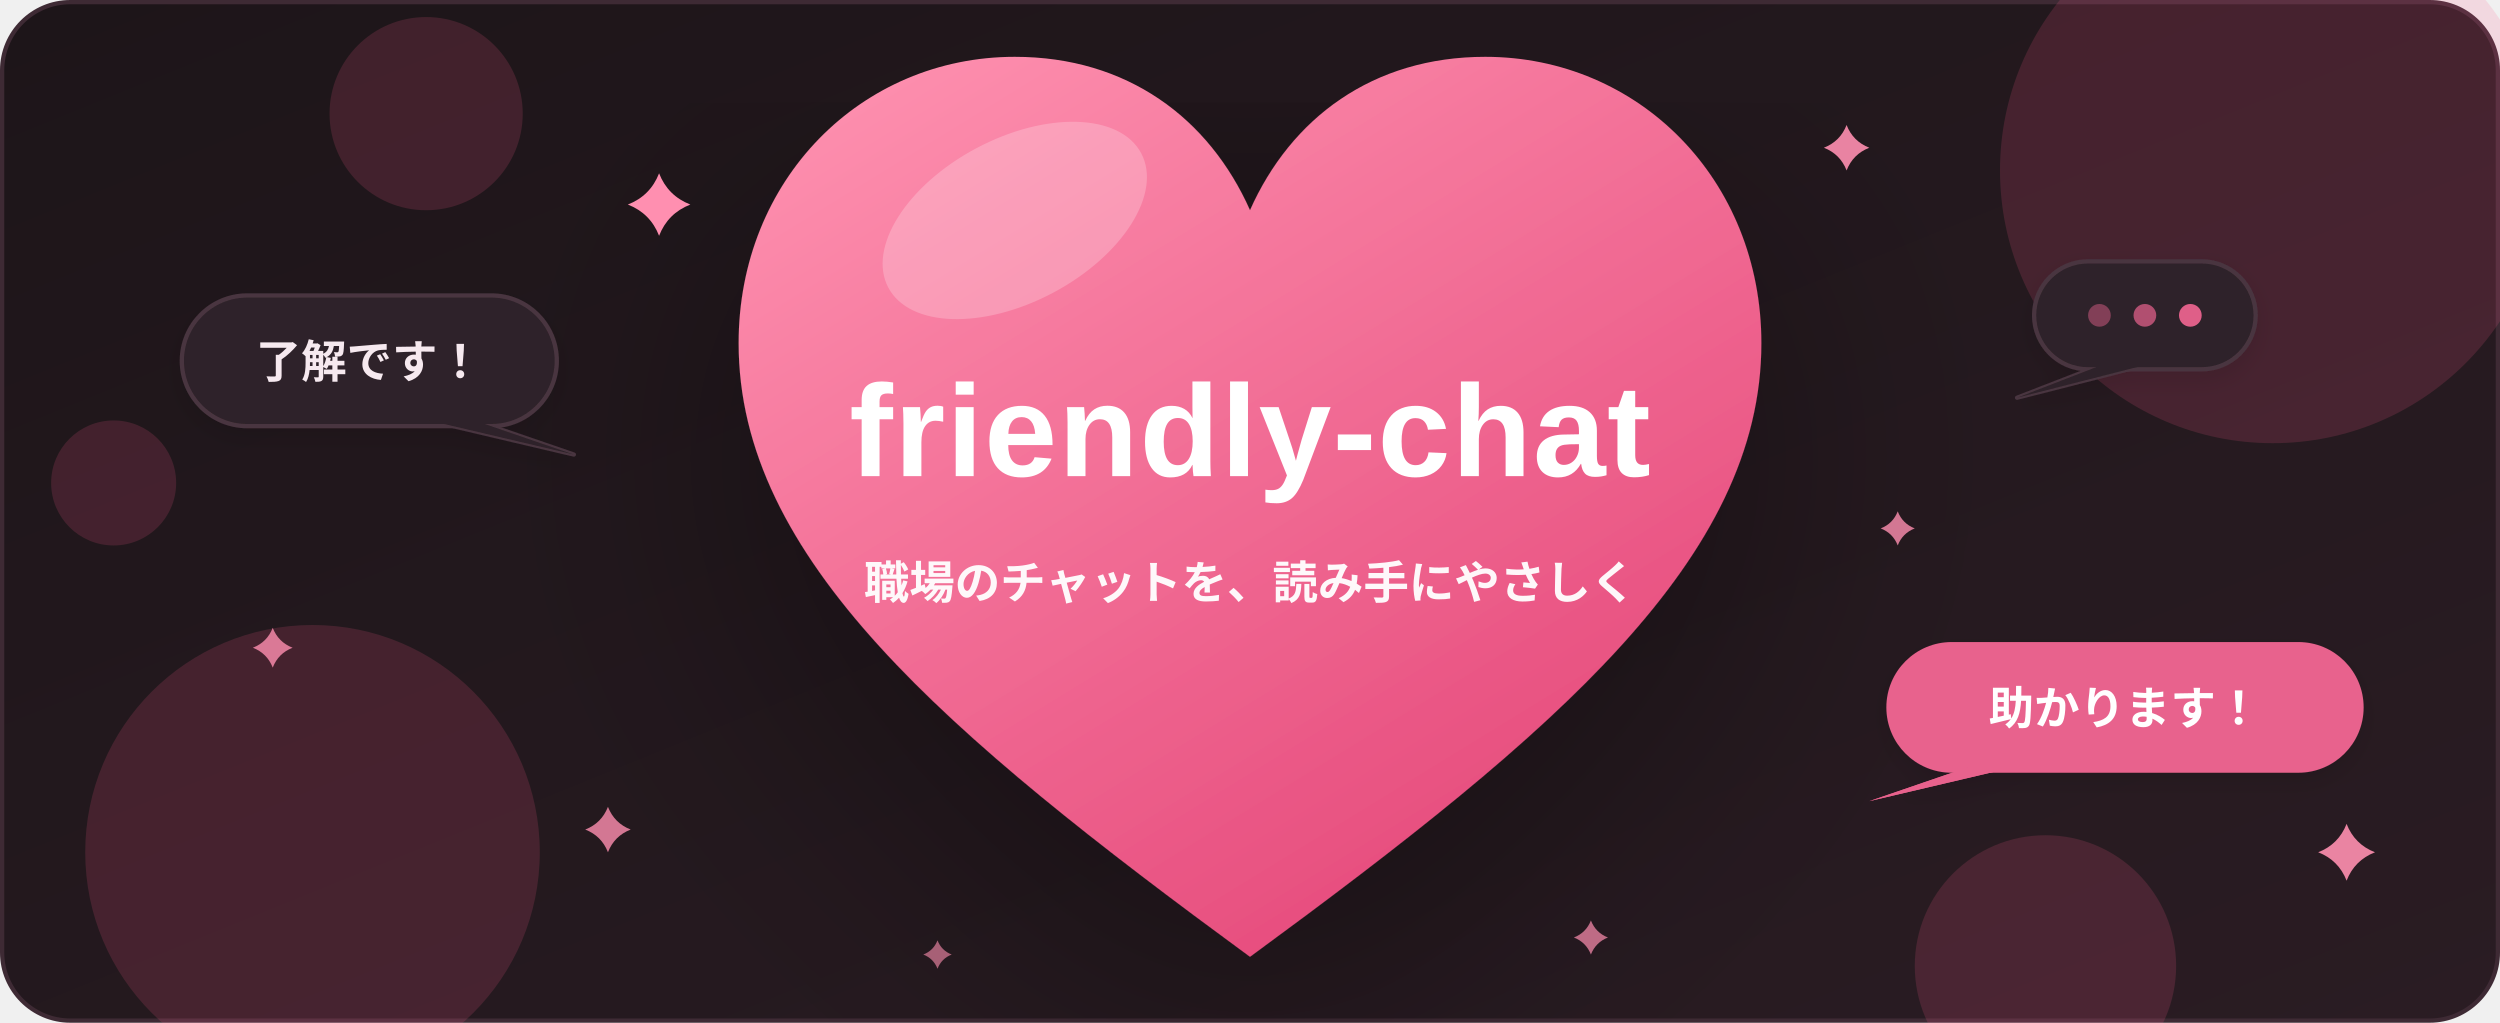
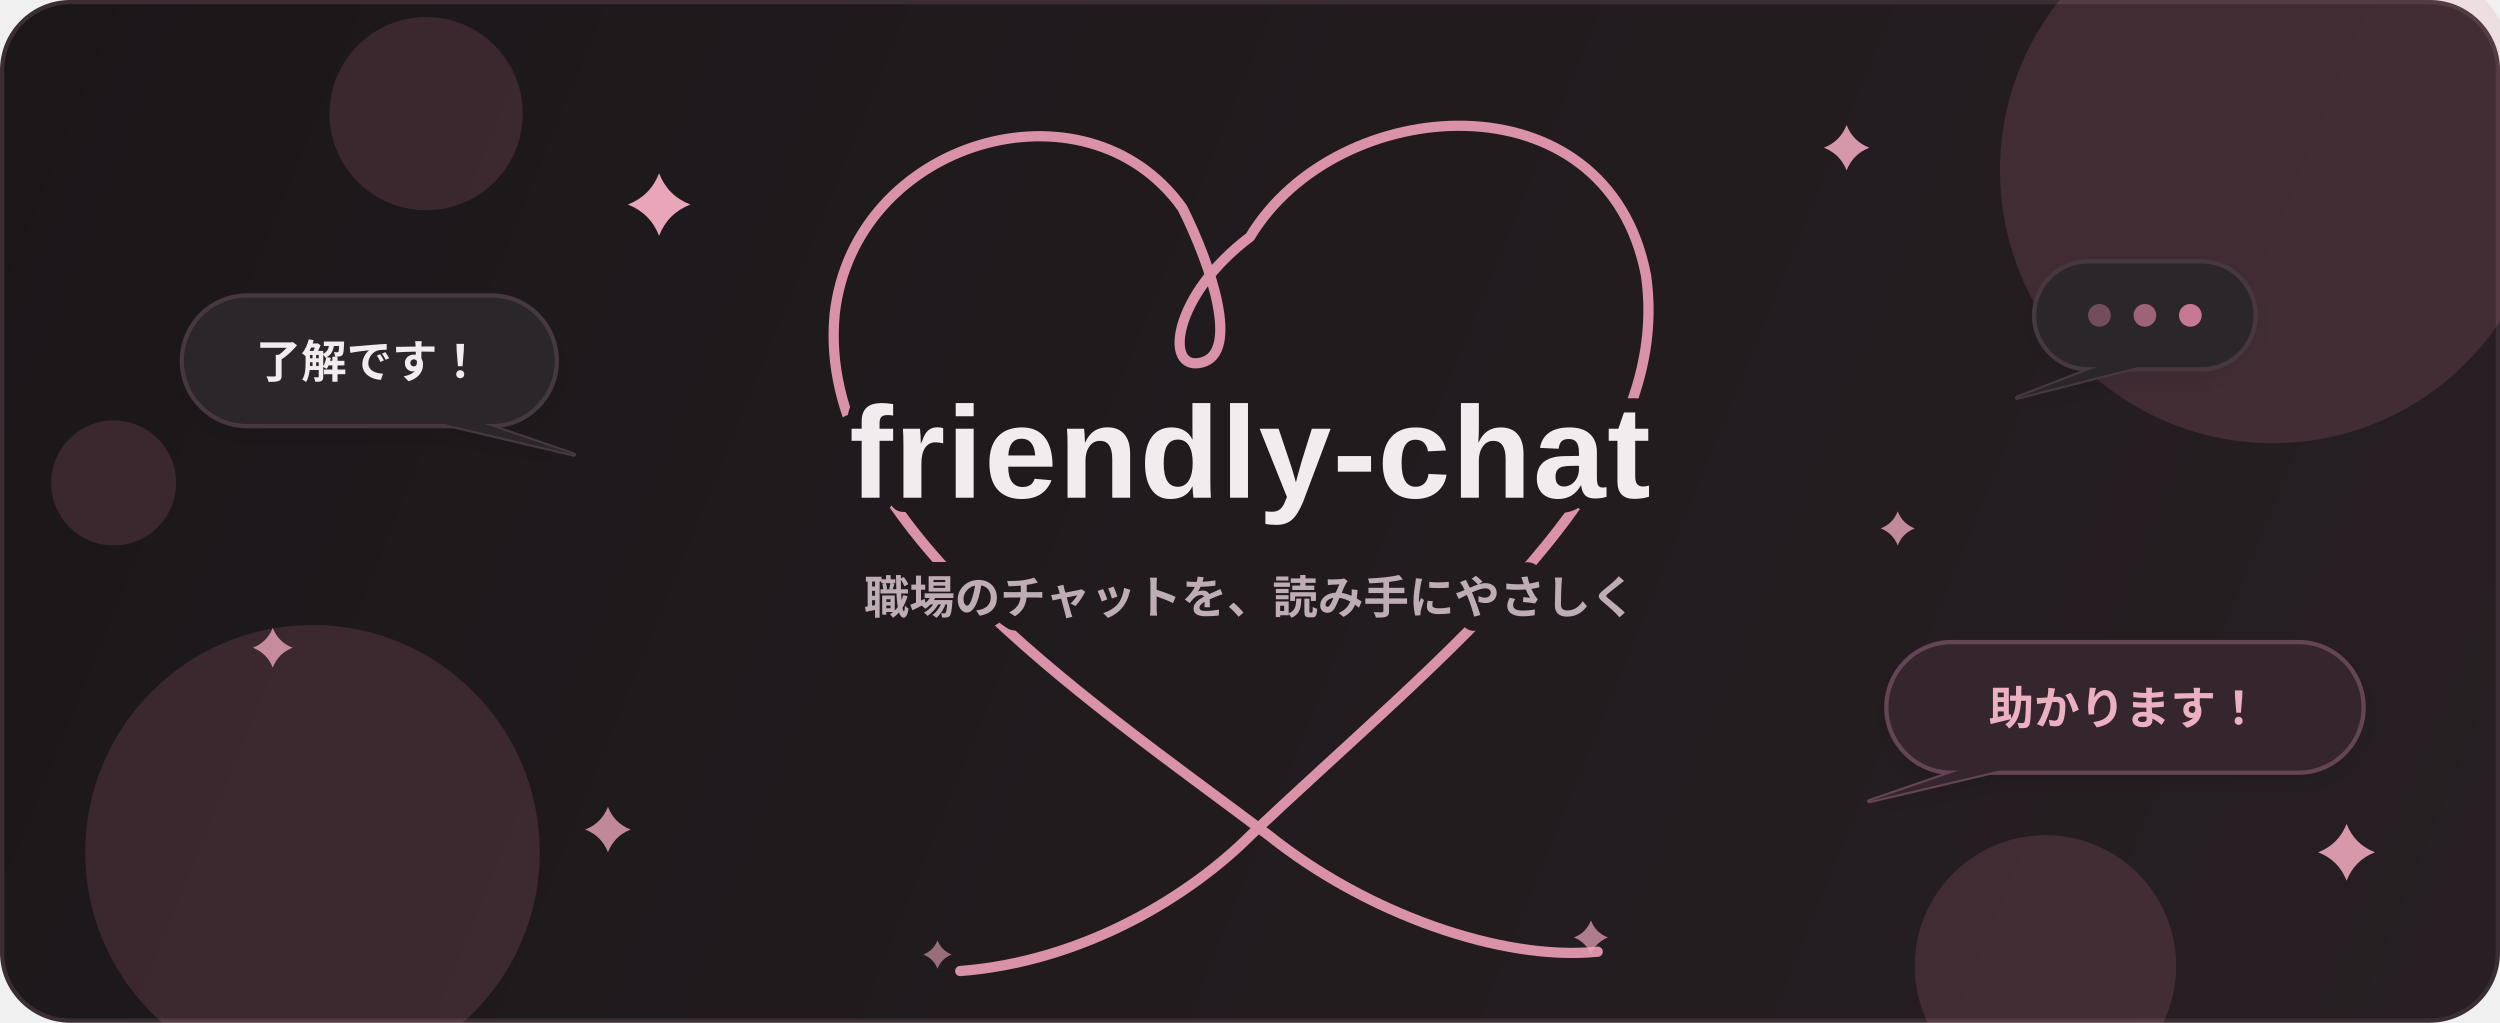
<svg xmlns="http://www.w3.org/2000/svg" width="880" height="360" viewBox="0 0 880 360" role="img" aria-labelledby="title">
  <defs>
-     <linearGradient id="bg" x1="0" y1="0" x2="1" y2="1">
-       <stop offset="0" stop-color="#1d1519" />
-       <stop offset="1" stop-color="#2a1c23" />
+     <linearGradient id="bg" gradientUnits="userSpaceOnUse" x1="0" y1="0" x2="880" y2="360">
+       <stop offset="0" stop-color="#1b1719" />
+       <stop offset="1" stop-color="#271f23" />
    </linearGradient>
-     <linearGradient id="heart" x1="0" y1="0" x2="0.7" y2="1">
-       <stop offset="0" stop-color="#ff94b2" />
-       <stop offset="1" stop-color="#e5487a" />
-     </linearGradient>
-     <filter id="glow" x="-30%" y="-30%" width="160%" height="160%">
-       <feDropShadow dx="0" dy="10" stdDeviation="14" flood-color="#000000" flood-opacity="0.35" />
-     </filter>
    <filter id="soft" x="-20%" y="-40%" width="140%" height="190%">
-       <feDropShadow dx="0" dy="3" stdDeviation="4" flood-color="#000000" flood-opacity="0.10" />
+       <feDropShadow dx="0" dy="3" stdDeviation="4" flood-color="#000000" flood-opacity="0.08" />
    </filter>
  </defs>
-   <rect x="0.75" y="0.75" width="878.5" height="358.5" rx="24" fill="url(#bg)" stroke="#3e2a34" stroke-width="1.5" />
-   <circle cx="110" cy="300" r="80" fill="#ff5c8a" opacity="0.16" />
-   <circle cx="800" cy="60" r="96" fill="#ff5c8a" opacity="0.16" />
-   <circle cx="720" cy="340" r="46" fill="#ff5c8a" opacity="0.16" />
-   <circle cx="150" cy="40" r="34" fill="#ff5c8a" opacity="0.16" />
-   <circle cx="40" cy="170" r="22" fill="#ff5c8a" opacity="0.16" />
-   <path d="M50,88 C20,66 0,49 0,28 C0,12 12,0 27,0 C38,0 46,6 50,15 C54,6 62,0 73,0 C88,0 100,12 100,28 C100,49 80,66 50,88 Z" transform="translate(260.0,20) scale(3.6)" fill="url(#heart)" filter="url(#glow)" />
-   <ellipse cx="357.2" cy="77.6" rx="50.4" ry="28.8" transform="rotate(-28 357.2 77.6)" fill="#ffffff" opacity="0.22" />
-   <text x="440.0" y="167.6" text-anchor="middle" font-family="'Segoe UI', 'Helvetica Neue', Arial, 'Noto Sans', sans-serif" font-size="46" font-weight="700" fill="#ffffff" letter-spacing="0.5">friendly-chat</text>
-   <text x="440.0" y="210.8" text-anchor="middle" font-family="'Hiragino Sans', 'Hiragino Kaku Gothic ProN', 'Yu Gothic UI', 'Yu Gothic', Meiryo, 'Noto Sans JP', 'Noto Sans CJK JP', sans-serif" font-size="16" font-weight="700" fill="#ffffff" opacity="0.95">職場のチャットを、読み手にやさしく</text>
+   <rect x="0.75" y="0.75" width="878.5" height="358.5" rx="24" fill="url(#bg)" stroke="#3a2e34" stroke-width="1.5" />
+   <circle cx="110" cy="300" r="80" fill="#de7d98" opacity="0.16" />
+   <circle cx="800" cy="60" r="96" fill="#de7d98" opacity="0.16" />
+   <circle cx="720" cy="340" r="46" fill="#de7d98" opacity="0.16" />
+   <circle cx="150" cy="40" r="34" fill="#de7d98" opacity="0.16" />
+   <circle cx="40" cy="170" r="22" fill="#de7d98" opacity="0.16" />
+   <path d="M86,95 C76,96 62,91 52,83 C32,68 5,50 7,29 C9,11 33,4 43,18 C46,24 49,33 45,34 C41,35 42,27 50,21 C59,6 87,4 91,25 C94,46 70,64 50,83 C44,89 33,96 20,97" transform="translate(270.0,12) scale(3.4)" fill="none" stroke="#da92a9" stroke-width="1.059" stroke-linecap="round" stroke-linejoin="round" />
+   <text x="440.0" y="175.2" text-anchor="middle" font-family="'Segoe UI', 'Helvetica Neue', Arial, 'Noto Sans', sans-serif" font-size="46" font-weight="700" fill="#f3ecef" letter-spacing="0.5" stroke="url(#bg)" stroke-width="10" stroke-linejoin="round" paint-order="stroke">friendly-chat</text>
+   <text x="440.0" y="216.0" text-anchor="middle" font-family="'Hiragino Sans', 'Hiragino Kaku Gothic ProN', 'Yu Gothic UI', 'Yu Gothic', Meiryo, 'Noto Sans JP', 'Noto Sans CJK JP', sans-serif" font-size="16" font-weight="700" fill="#beadb5" stroke="url(#bg)" stroke-width="10" stroke-linejoin="round" paint-order="stroke">職場のチャットを、読み手にやさしく</text>
  <g filter="url(#soft)">
-     <path d="M167.0,148 L202,160 L151.0,148 Z" fill="#2e2329" stroke="#4a3540" stroke-width="1.5" stroke-linejoin="round" />
-     <rect x="64" y="104" width="132" height="46" rx="23.0" fill="#2e2329" stroke="#4a3540" stroke-width="1.5" />
-     <path d="M167.0,148 L202,160 L151.0,148 Z" fill="#2e2329" />
+     <path d="M167.0,148 L202,160 L151.0,148 Z" fill="#2c2529" stroke="#463940" stroke-width="1.5" stroke-linejoin="round" />
+     <rect x="64" y="104" width="132" height="46" rx="23.0" fill="#2c2529" stroke="#463940" stroke-width="1.5" />
+     <path d="M167.0,148 L202,160 L151.0,148 Z" fill="#2c2529" />
  </g>
-   <text x="130.0" y="133" text-anchor="middle" font-family="'Hiragino Sans', 'Hiragino Kaku Gothic ProN', 'Yu Gothic UI', 'Yu Gothic', Meiryo, 'Noto Sans JP', 'Noto Sans CJK JP', sans-serif" font-size="16" font-weight="700" fill="#f6e9ef">了解です！</text>
+   <text x="130.0" y="133" text-anchor="middle" font-family="'Hiragino Sans', 'Hiragino Kaku Gothic ProN', 'Yu Gothic UI', 'Yu Gothic', Meiryo, 'Noto Sans JP', 'Noto Sans CJK JP', sans-serif" font-size="16" font-weight="700" fill="#f3ecef">了解です！</text>
  <g filter="url(#soft)">
-     <path d="M693.0,270 L658,282 L709.0,270 Z" fill="#e8628d" stroke-linejoin="round" />
-     <rect x="664" y="226" width="168" height="46" rx="23.0" fill="#e8628d" />
-     <path d="M693.0,270 L658,282 L709.0,270 Z" fill="#e8628d" />
+     <path d="M693.0,270 L658,282 L709.0,270 Z" fill="#35272f" stroke="#644453" stroke-width="1.5" stroke-linejoin="round" />
+     <rect x="664" y="226" width="168" height="46" rx="23.0" fill="#35272f" stroke="#644453" stroke-width="1.5" />
+     <path d="M693.0,270 L658,282 L709.0,270 Z" fill="#35272f" />
  </g>
-   <text x="748.0" y="255" text-anchor="middle" font-family="'Hiragino Sans', 'Hiragino Kaku Gothic ProN', 'Yu Gothic UI', 'Yu Gothic', Meiryo, 'Noto Sans JP', 'Noto Sans CJK JP', sans-serif" font-size="16" font-weight="700" fill="#ffffff">助かります！</text>
+   <text x="748.0" y="255" text-anchor="middle" font-family="'Hiragino Sans', 'Hiragino Kaku Gothic ProN', 'Yu Gothic UI', 'Yu Gothic', Meiryo, 'Noto Sans JP', 'Noto Sans CJK JP', sans-serif" font-size="16" font-weight="700" fill="#ebb1c3">助かります！</text>
  <g filter="url(#soft)">
-     <path d="M741.0,128 L710,140 L757.0,128 Z" fill="#2e2329" stroke="#4a3540" stroke-width="1.5" stroke-linejoin="round" />
-     <rect x="716" y="92" width="78" height="38" rx="19.0" fill="#2e2329" stroke="#4a3540" stroke-width="1.5" />
-     <path d="M741.0,128 L710,140 L757.0,128 Z" fill="#2e2329" />
+     <path d="M741.0,128 L710,140 L757.0,128 Z" fill="#2c2529" stroke="#463940" stroke-width="1.5" stroke-linejoin="round" />
+     <rect x="716" y="92" width="78" height="38" rx="19.0" fill="#2c2529" stroke="#463940" stroke-width="1.5" />
+     <path d="M741.0,128 L710,140 L757.0,128 Z" fill="#2c2529" />
  </g>
-   <circle cx="739" cy="111.0" r="4" fill="#e8628d" opacity="0.45" />
-   <circle cx="755" cy="111.0" r="4" fill="#e8628d" opacity="0.7" />
-   <circle cx="771" cy="111.0" r="4" fill="#e8628d" opacity="0.95" />
-   <path d="M232,61 Q235.08,68.92 243,72 Q235.08,75.08 232,83 Q228.92,75.08 221,72 Q228.92,68.92 232,61 Z" fill="#ff8fb0" opacity="1" />
-   <path d="M650,44 Q652.24,49.76 658,52 Q652.24,54.24 650,60 Q647.76,54.24 642,52 Q647.76,49.76 650,44 Z" fill="#ff8fb0" opacity="0.9" />
-   <path d="M214,284 Q216.24,289.76 222,292 Q216.24,294.24 214,300 Q211.76,294.24 206,292 Q211.76,289.76 214,284 Z" fill="#ff8fb0" opacity="0.8" />
-   <path d="M668,180 Q669.68,184.32 674,186 Q669.68,187.68 668,192 Q666.32,187.68 662,186 Q666.32,184.32 668,180 Z" fill="#ff8fb0" opacity="0.8" />
-   <path d="M826,290 Q828.8,297.2 836,300 Q828.8,302.8 826,310 Q823.2,302.8 816,300 Q823.2,297.2 826,290 Z" fill="#ff8fb0" opacity="0.9" />
-   <path d="M96,221 Q97.96,226.04 103,228 Q97.96,229.96 96,235 Q94.04,229.96 89,228 Q94.04,226.04 96,221 Z" fill="#ff8fb0" opacity="0.8" />
-   <path d="M560,324 Q561.68,328.32 566,330 Q561.68,331.68 560,336 Q558.32,331.68 554,330 Q558.32,328.32 560,324 Z" fill="#ff8fb0" opacity="0.7" />
-   <path d="M330,331 Q331.4,334.6 335,336 Q331.4,337.4 330,341 Q328.6,337.4 325,336 Q328.6,334.6 330,331 Z" fill="#ff8fb0" opacity="0.6" />
+   <circle cx="739" cy="111.0" r="4" fill="#cd7d97" opacity="0.45" />
+   <circle cx="755" cy="111.0" r="4" fill="#cd7d97" opacity="0.7" />
+   <circle cx="771" cy="111.0" r="4" fill="#cd7d97" opacity="0.95" />
+   <path d="M232,61 Q235.08,68.92 243,72 Q235.08,75.08 232,83 Q228.92,75.08 221,72 Q228.92,68.92 232,61 Z" fill="#e9a5b9" opacity="1" />
+   <path d="M650,44 Q652.24,49.76 658,52 Q652.24,54.24 650,60 Q647.76,54.24 642,52 Q647.76,49.76 650,44 Z" fill="#e9a5b9" opacity="0.9" />
+   <path d="M214,284 Q216.24,289.76 222,292 Q216.24,294.24 214,300 Q211.76,294.24 206,292 Q211.76,289.76 214,284 Z" fill="#e9a5b9" opacity="0.8" />
+   <path d="M668,180 Q669.68,184.32 674,186 Q669.68,187.68 668,192 Q666.32,187.68 662,186 Q666.32,184.32 668,180 Z" fill="#e9a5b9" opacity="0.8" />
+   <path d="M826,290 Q828.8,297.2 836,300 Q828.8,302.8 826,310 Q823.2,302.8 816,300 Q823.2,297.2 826,290 Z" fill="#e9a5b9" opacity="0.9" />
+   <path d="M96,221 Q97.96,226.04 103,228 Q97.96,229.96 96,235 Q94.04,229.96 89,228 Q94.04,226.04 96,221 Z" fill="#e9a5b9" opacity="0.8" />
+   <path d="M560,324 Q561.68,328.32 566,330 Q561.68,331.68 560,336 Q558.32,331.68 554,330 Q558.32,328.32 560,324 Z" fill="#e9a5b9" opacity="0.7" />
+   <path d="M330,331 Q331.4,334.6 335,336 Q331.4,337.4 330,341 Q328.6,337.4 325,336 Q328.6,334.6 330,331 Z" fill="#e9a5b9" opacity="0.6" />
</svg>
